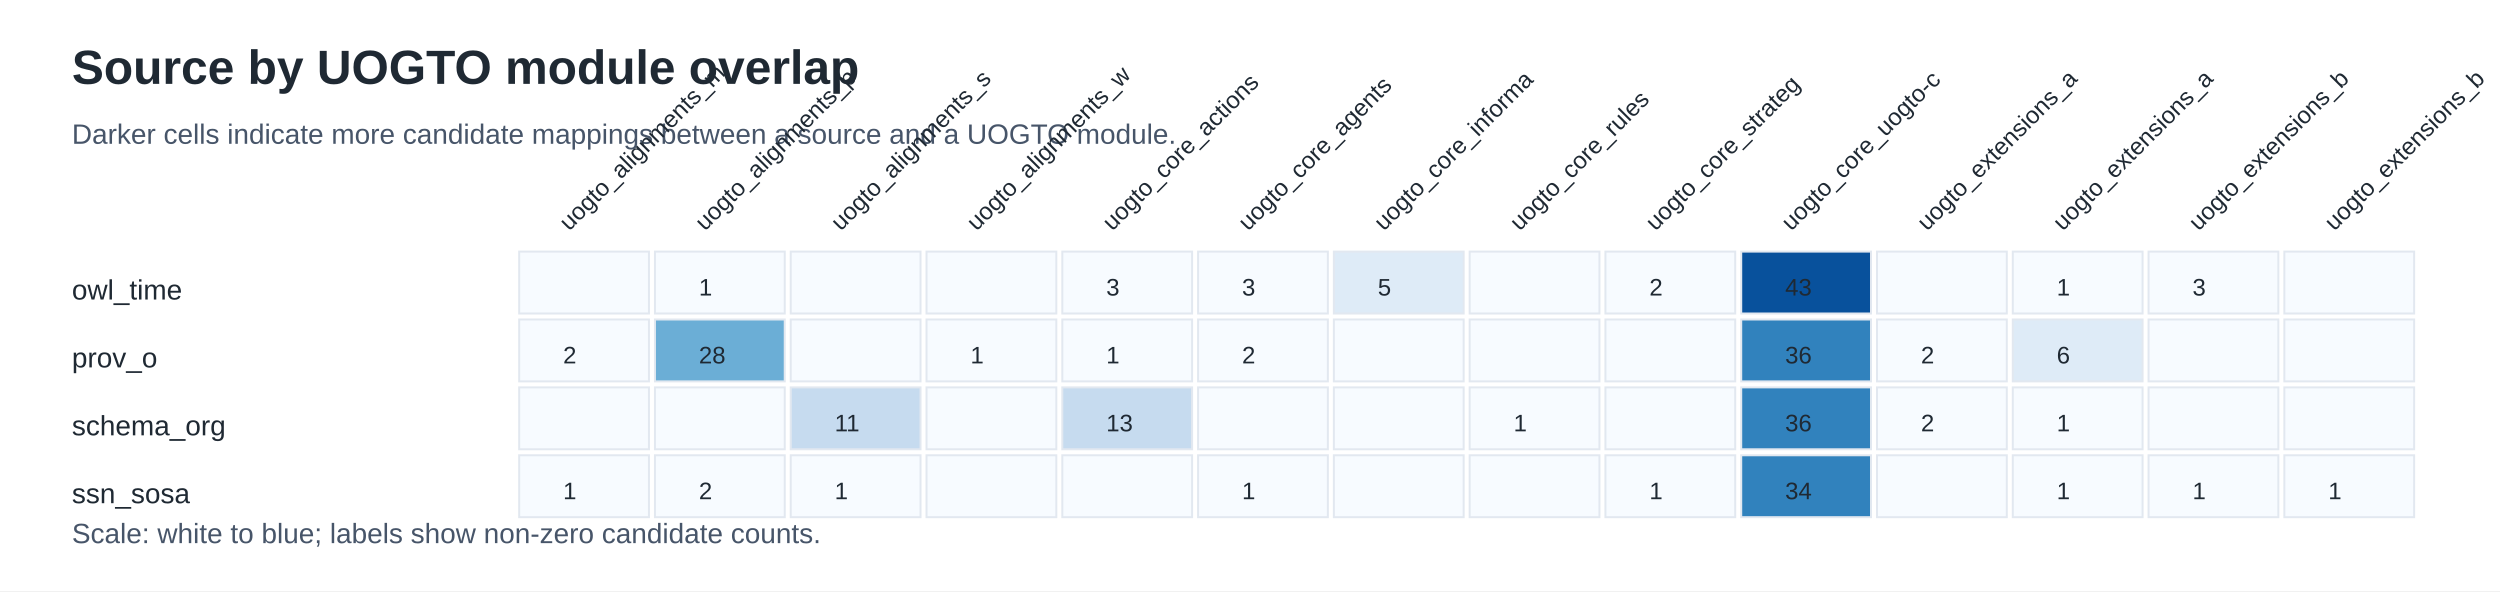
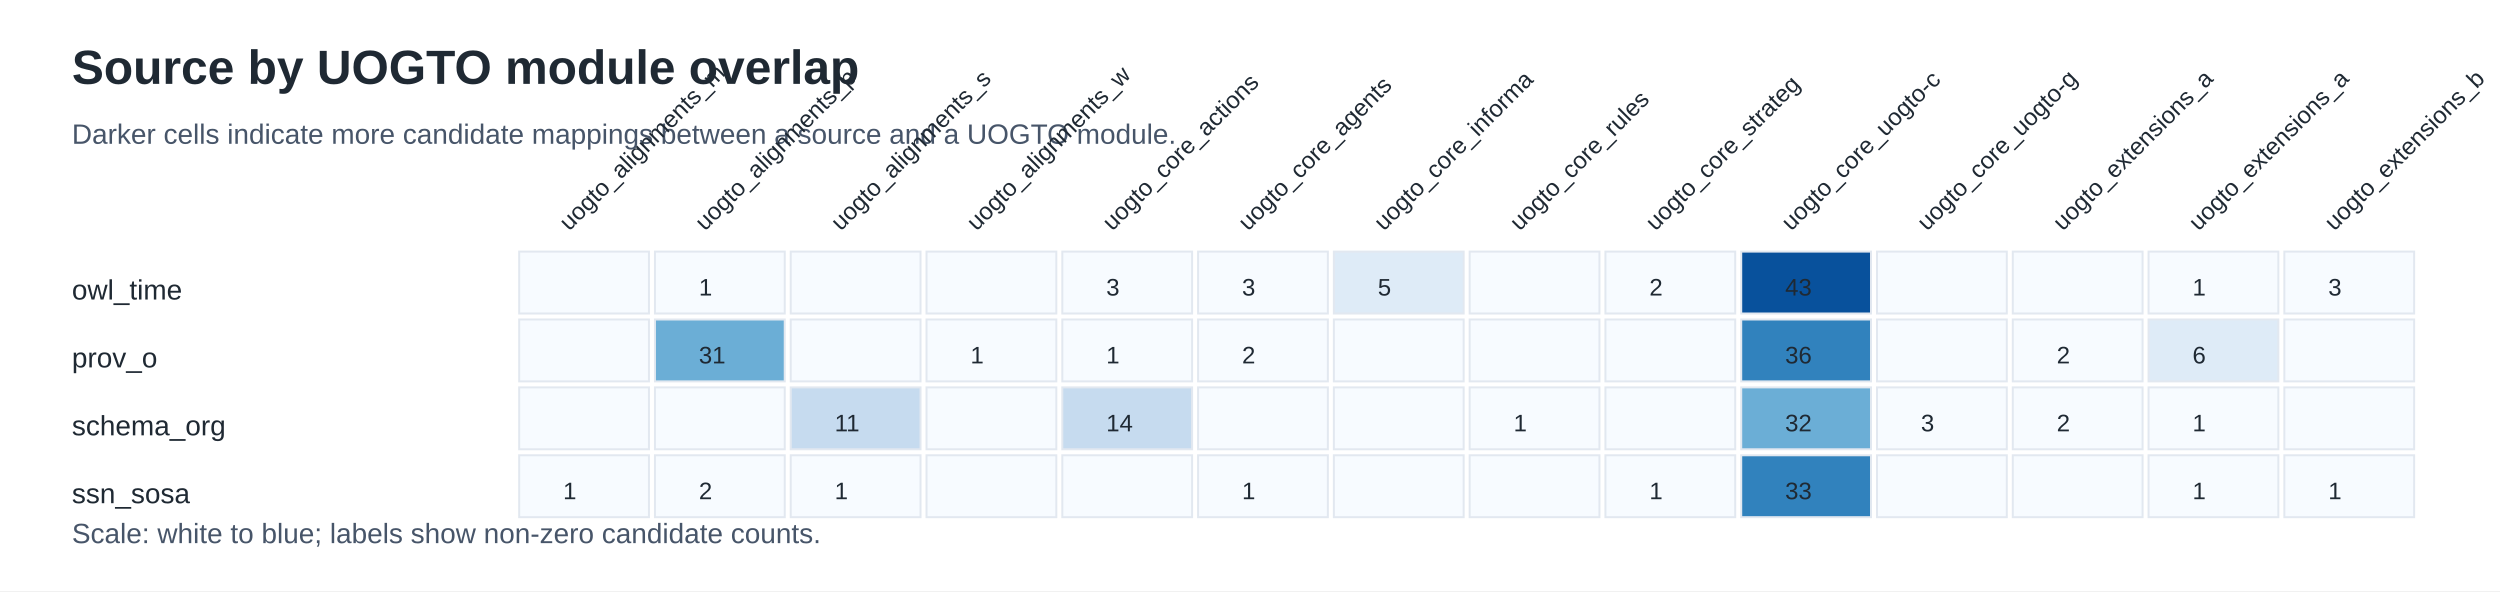
<svg xmlns="http://www.w3.org/2000/svg" width="1252" height="296" viewBox="0 0 1252 296" role="img" aria-labelledby="title desc">
  <style>text{font-family:Arial,Helvetica,sans-serif;fill:#1f2933}.tiny{font-size:12px}.small{font-size:14px}.label{font-size:15px}.title{font-size:24px;font-weight:700}.caption{font-size:14px;fill:#475569}.axis{stroke:#CBD5E1}.callout{font-size:14px;font-weight:700}</style>
  <rect width="100%" height="100%" fill="#ffffff" />
  <text class="title" x="36" y="42">Source by UOGTO module overlap</text>
  <text class="caption" x="36" y="72">Darker cells indicate more candidate mappings between a source and a UOGTO module.</text>
  <text class="tiny" x="285" y="116" transform="rotate(-45 285 116)">uogto_alignments_m</text>
  <text class="tiny" x="353" y="116" transform="rotate(-45 353 116)">uogto_alignments_p</text>
  <text class="tiny" x="421" y="116" transform="rotate(-45 421 116)">uogto_alignments_s</text>
  <text class="tiny" x="489" y="116" transform="rotate(-45 489 116)">uogto_alignments_w</text>
  <text class="tiny" x="557" y="116" transform="rotate(-45 557 116)">uogto_core_actions</text>
  <text class="tiny" x="625" y="116" transform="rotate(-45 625 116)">uogto_core_agents</text>
  <text class="tiny" x="693" y="116" transform="rotate(-45 693 116)">uogto_core_informa</text>
  <text class="tiny" x="761" y="116" transform="rotate(-45 761 116)">uogto_core_rules</text>
  <text class="tiny" x="829" y="116" transform="rotate(-45 829 116)">uogto_core_strateg</text>
  <text class="tiny" x="897" y="116" transform="rotate(-45 897 116)">uogto_core_uogto-c</text>
-   <text class="tiny" x="965" y="116" transform="rotate(-45 965 116)">uogto_extensions_a</text>
+   <text class="tiny" x="965" y="116" transform="rotate(-45 965 116)">uogto_core_uogto-g</text>
  <text class="tiny" x="1033" y="116" transform="rotate(-45 1033 116)">uogto_extensions_a</text>
-   <text class="tiny" x="1101" y="116" transform="rotate(-45 1101 116)">uogto_extensions_b</text>
+   <text class="tiny" x="1101" y="116" transform="rotate(-45 1101 116)">uogto_extensions_a</text>
  <text class="tiny" x="1169" y="116" transform="rotate(-45 1169 116)">uogto_extensions_b</text>
  <text class="small" x="36" y="150">owl_time</text>
  <text class="small" x="36" y="184">prov_o</text>
  <text class="small" x="36" y="218">schema_org</text>
  <text class="small" x="36" y="252">ssn_sosa</text>
  <rect x="260" y="126" width="65" height="31" fill="#F7FBFF" stroke="#E2E8F0" />
  <rect x="260" y="160" width="65" height="31" fill="#F7FBFF" stroke="#E2E8F0" />
-   <text class="tiny" x="282" y="182">2</text>
  <rect x="260" y="194" width="65" height="31" fill="#F7FBFF" stroke="#E2E8F0" />
  <rect x="260" y="228" width="65" height="31" fill="#F7FBFF" stroke="#E2E8F0" />
  <text class="tiny" x="282" y="250">1</text>
  <rect x="328" y="126" width="65" height="31" fill="#F7FBFF" stroke="#E2E8F0" />
  <text class="tiny" x="350" y="148">1</text>
  <rect x="328" y="160" width="65" height="31" fill="#6BAED6" stroke="#E2E8F0" />
-   <text class="tiny" x="350" y="182">28</text>
+   <text class="tiny" x="350" y="182">31</text>
  <rect x="328" y="194" width="65" height="31" fill="#F7FBFF" stroke="#E2E8F0" />
  <rect x="328" y="228" width="65" height="31" fill="#F7FBFF" stroke="#E2E8F0" />
  <text class="tiny" x="350" y="250">2</text>
  <rect x="396" y="126" width="65" height="31" fill="#F7FBFF" stroke="#E2E8F0" />
  <rect x="396" y="160" width="65" height="31" fill="#F7FBFF" stroke="#E2E8F0" />
  <rect x="396" y="194" width="65" height="31" fill="#C6DBEF" stroke="#E2E8F0" />
  <text class="tiny" x="418" y="216">11</text>
  <rect x="396" y="228" width="65" height="31" fill="#F7FBFF" stroke="#E2E8F0" />
  <text class="tiny" x="418" y="250">1</text>
  <rect x="464" y="126" width="65" height="31" fill="#F7FBFF" stroke="#E2E8F0" />
  <rect x="464" y="160" width="65" height="31" fill="#F7FBFF" stroke="#E2E8F0" />
  <text class="tiny" x="486" y="182">1</text>
  <rect x="464" y="194" width="65" height="31" fill="#F7FBFF" stroke="#E2E8F0" />
  <rect x="464" y="228" width="65" height="31" fill="#F7FBFF" stroke="#E2E8F0" />
  <rect x="532" y="126" width="65" height="31" fill="#F7FBFF" stroke="#E2E8F0" />
  <text class="tiny" x="554" y="148">3</text>
  <rect x="532" y="160" width="65" height="31" fill="#F7FBFF" stroke="#E2E8F0" />
  <text class="tiny" x="554" y="182">1</text>
  <rect x="532" y="194" width="65" height="31" fill="#C6DBEF" stroke="#E2E8F0" />
-   <text class="tiny" x="554" y="216">13</text>
+   <text class="tiny" x="554" y="216">14</text>
  <rect x="532" y="228" width="65" height="31" fill="#F7FBFF" stroke="#E2E8F0" />
  <rect x="600" y="126" width="65" height="31" fill="#F7FBFF" stroke="#E2E8F0" />
  <text class="tiny" x="622" y="148">3</text>
  <rect x="600" y="160" width="65" height="31" fill="#F7FBFF" stroke="#E2E8F0" />
  <text class="tiny" x="622" y="182">2</text>
  <rect x="600" y="194" width="65" height="31" fill="#F7FBFF" stroke="#E2E8F0" />
  <rect x="600" y="228" width="65" height="31" fill="#F7FBFF" stroke="#E2E8F0" />
  <text class="tiny" x="622" y="250">1</text>
  <rect x="668" y="126" width="65" height="31" fill="#DEEBF7" stroke="#E2E8F0" />
  <text class="tiny" x="690" y="148">5</text>
  <rect x="668" y="160" width="65" height="31" fill="#F7FBFF" stroke="#E2E8F0" />
  <rect x="668" y="194" width="65" height="31" fill="#F7FBFF" stroke="#E2E8F0" />
  <rect x="668" y="228" width="65" height="31" fill="#F7FBFF" stroke="#E2E8F0" />
  <rect x="736" y="126" width="65" height="31" fill="#F7FBFF" stroke="#E2E8F0" />
  <rect x="736" y="160" width="65" height="31" fill="#F7FBFF" stroke="#E2E8F0" />
  <rect x="736" y="194" width="65" height="31" fill="#F7FBFF" stroke="#E2E8F0" />
  <text class="tiny" x="758" y="216">1</text>
  <rect x="736" y="228" width="65" height="31" fill="#F7FBFF" stroke="#E2E8F0" />
  <rect x="804" y="126" width="65" height="31" fill="#F7FBFF" stroke="#E2E8F0" />
  <text class="tiny" x="826" y="148">2</text>
  <rect x="804" y="160" width="65" height="31" fill="#F7FBFF" stroke="#E2E8F0" />
  <rect x="804" y="194" width="65" height="31" fill="#F7FBFF" stroke="#E2E8F0" />
  <rect x="804" y="228" width="65" height="31" fill="#F7FBFF" stroke="#E2E8F0" />
  <text class="tiny" x="826" y="250">1</text>
  <rect x="872" y="126" width="65" height="31" fill="#08519C" stroke="#E2E8F0" />
  <text class="tiny" x="894" y="148">43</text>
  <rect x="872" y="160" width="65" height="31" fill="#3182BD" stroke="#E2E8F0" />
  <text class="tiny" x="894" y="182">36</text>
-   <rect x="872" y="194" width="65" height="31" fill="#3182BD" stroke="#E2E8F0" />
-   <text class="tiny" x="894" y="216">36</text>
+   <rect x="872" y="194" width="65" height="31" fill="#6BAED6" stroke="#E2E8F0" />
+   <text class="tiny" x="894" y="216">32</text>
  <rect x="872" y="228" width="65" height="31" fill="#3182BD" stroke="#E2E8F0" />
-   <text class="tiny" x="894" y="250">34</text>
+   <text class="tiny" x="894" y="250">33</text>
  <rect x="940" y="126" width="65" height="31" fill="#F7FBFF" stroke="#E2E8F0" />
  <rect x="940" y="160" width="65" height="31" fill="#F7FBFF" stroke="#E2E8F0" />
-   <text class="tiny" x="962" y="182">2</text>
  <rect x="940" y="194" width="65" height="31" fill="#F7FBFF" stroke="#E2E8F0" />
-   <text class="tiny" x="962" y="216">2</text>
+   <text class="tiny" x="962" y="216">3</text>
  <rect x="940" y="228" width="65" height="31" fill="#F7FBFF" stroke="#E2E8F0" />
  <rect x="1008" y="126" width="65" height="31" fill="#F7FBFF" stroke="#E2E8F0" />
-   <text class="tiny" x="1030" y="148">1</text>
-   <rect x="1008" y="160" width="65" height="31" fill="#DEEBF7" stroke="#E2E8F0" />
-   <text class="tiny" x="1030" y="182">6</text>
+   <rect x="1008" y="160" width="65" height="31" fill="#F7FBFF" stroke="#E2E8F0" />
+   <text class="tiny" x="1030" y="182">2</text>
  <rect x="1008" y="194" width="65" height="31" fill="#F7FBFF" stroke="#E2E8F0" />
-   <text class="tiny" x="1030" y="216">1</text>
+   <text class="tiny" x="1030" y="216">2</text>
  <rect x="1008" y="228" width="65" height="31" fill="#F7FBFF" stroke="#E2E8F0" />
-   <text class="tiny" x="1030" y="250">1</text>
  <rect x="1076" y="126" width="65" height="31" fill="#F7FBFF" stroke="#E2E8F0" />
-   <text class="tiny" x="1098" y="148">3</text>
-   <rect x="1076" y="160" width="65" height="31" fill="#F7FBFF" stroke="#E2E8F0" />
+   <text class="tiny" x="1098" y="148">1</text>
+   <rect x="1076" y="160" width="65" height="31" fill="#DEEBF7" stroke="#E2E8F0" />
+   <text class="tiny" x="1098" y="182">6</text>
  <rect x="1076" y="194" width="65" height="31" fill="#F7FBFF" stroke="#E2E8F0" />
+   <text class="tiny" x="1098" y="216">1</text>
  <rect x="1076" y="228" width="65" height="31" fill="#F7FBFF" stroke="#E2E8F0" />
  <text class="tiny" x="1098" y="250">1</text>
  <rect x="1144" y="126" width="65" height="31" fill="#F7FBFF" stroke="#E2E8F0" />
+   <text class="tiny" x="1166" y="148">3</text>
  <rect x="1144" y="160" width="65" height="31" fill="#F7FBFF" stroke="#E2E8F0" />
  <rect x="1144" y="194" width="65" height="31" fill="#F7FBFF" stroke="#E2E8F0" />
  <rect x="1144" y="228" width="65" height="31" fill="#F7FBFF" stroke="#E2E8F0" />
  <text class="tiny" x="1166" y="250">1</text>
  <text class="caption" x="36" y="272">Scale: white to blue; labels show non-zero candidate counts.</text>
</svg>
